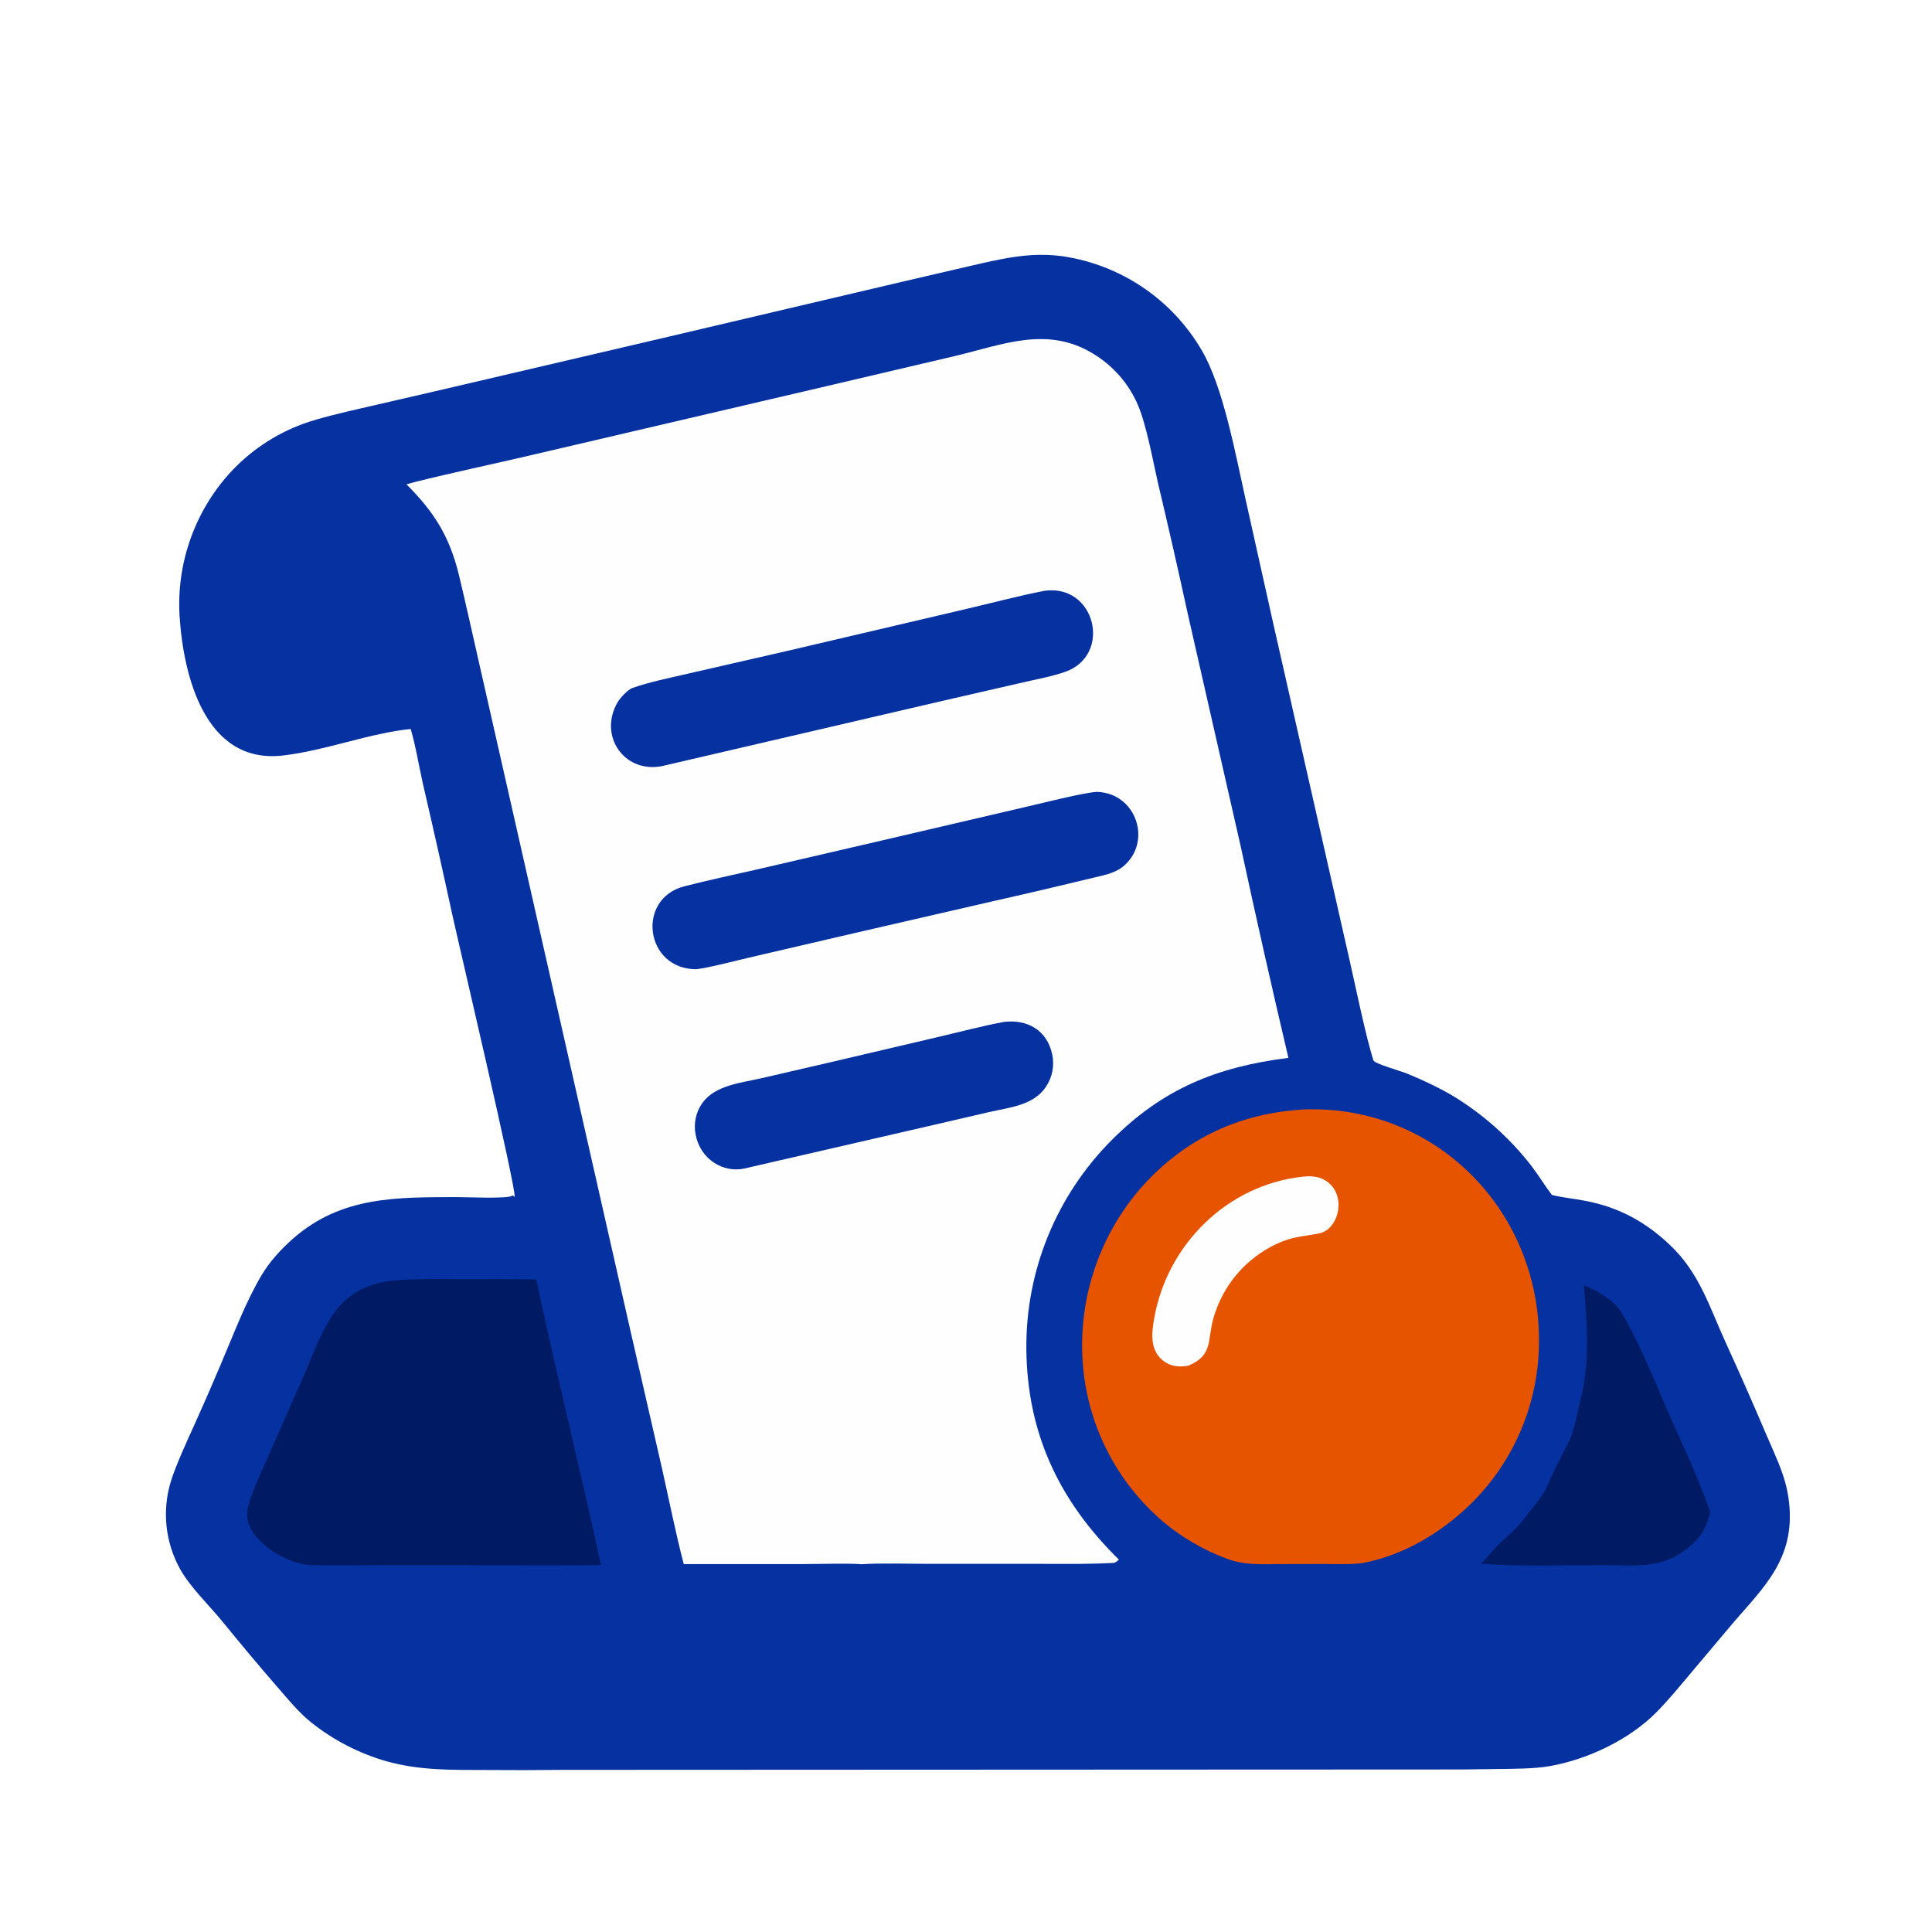
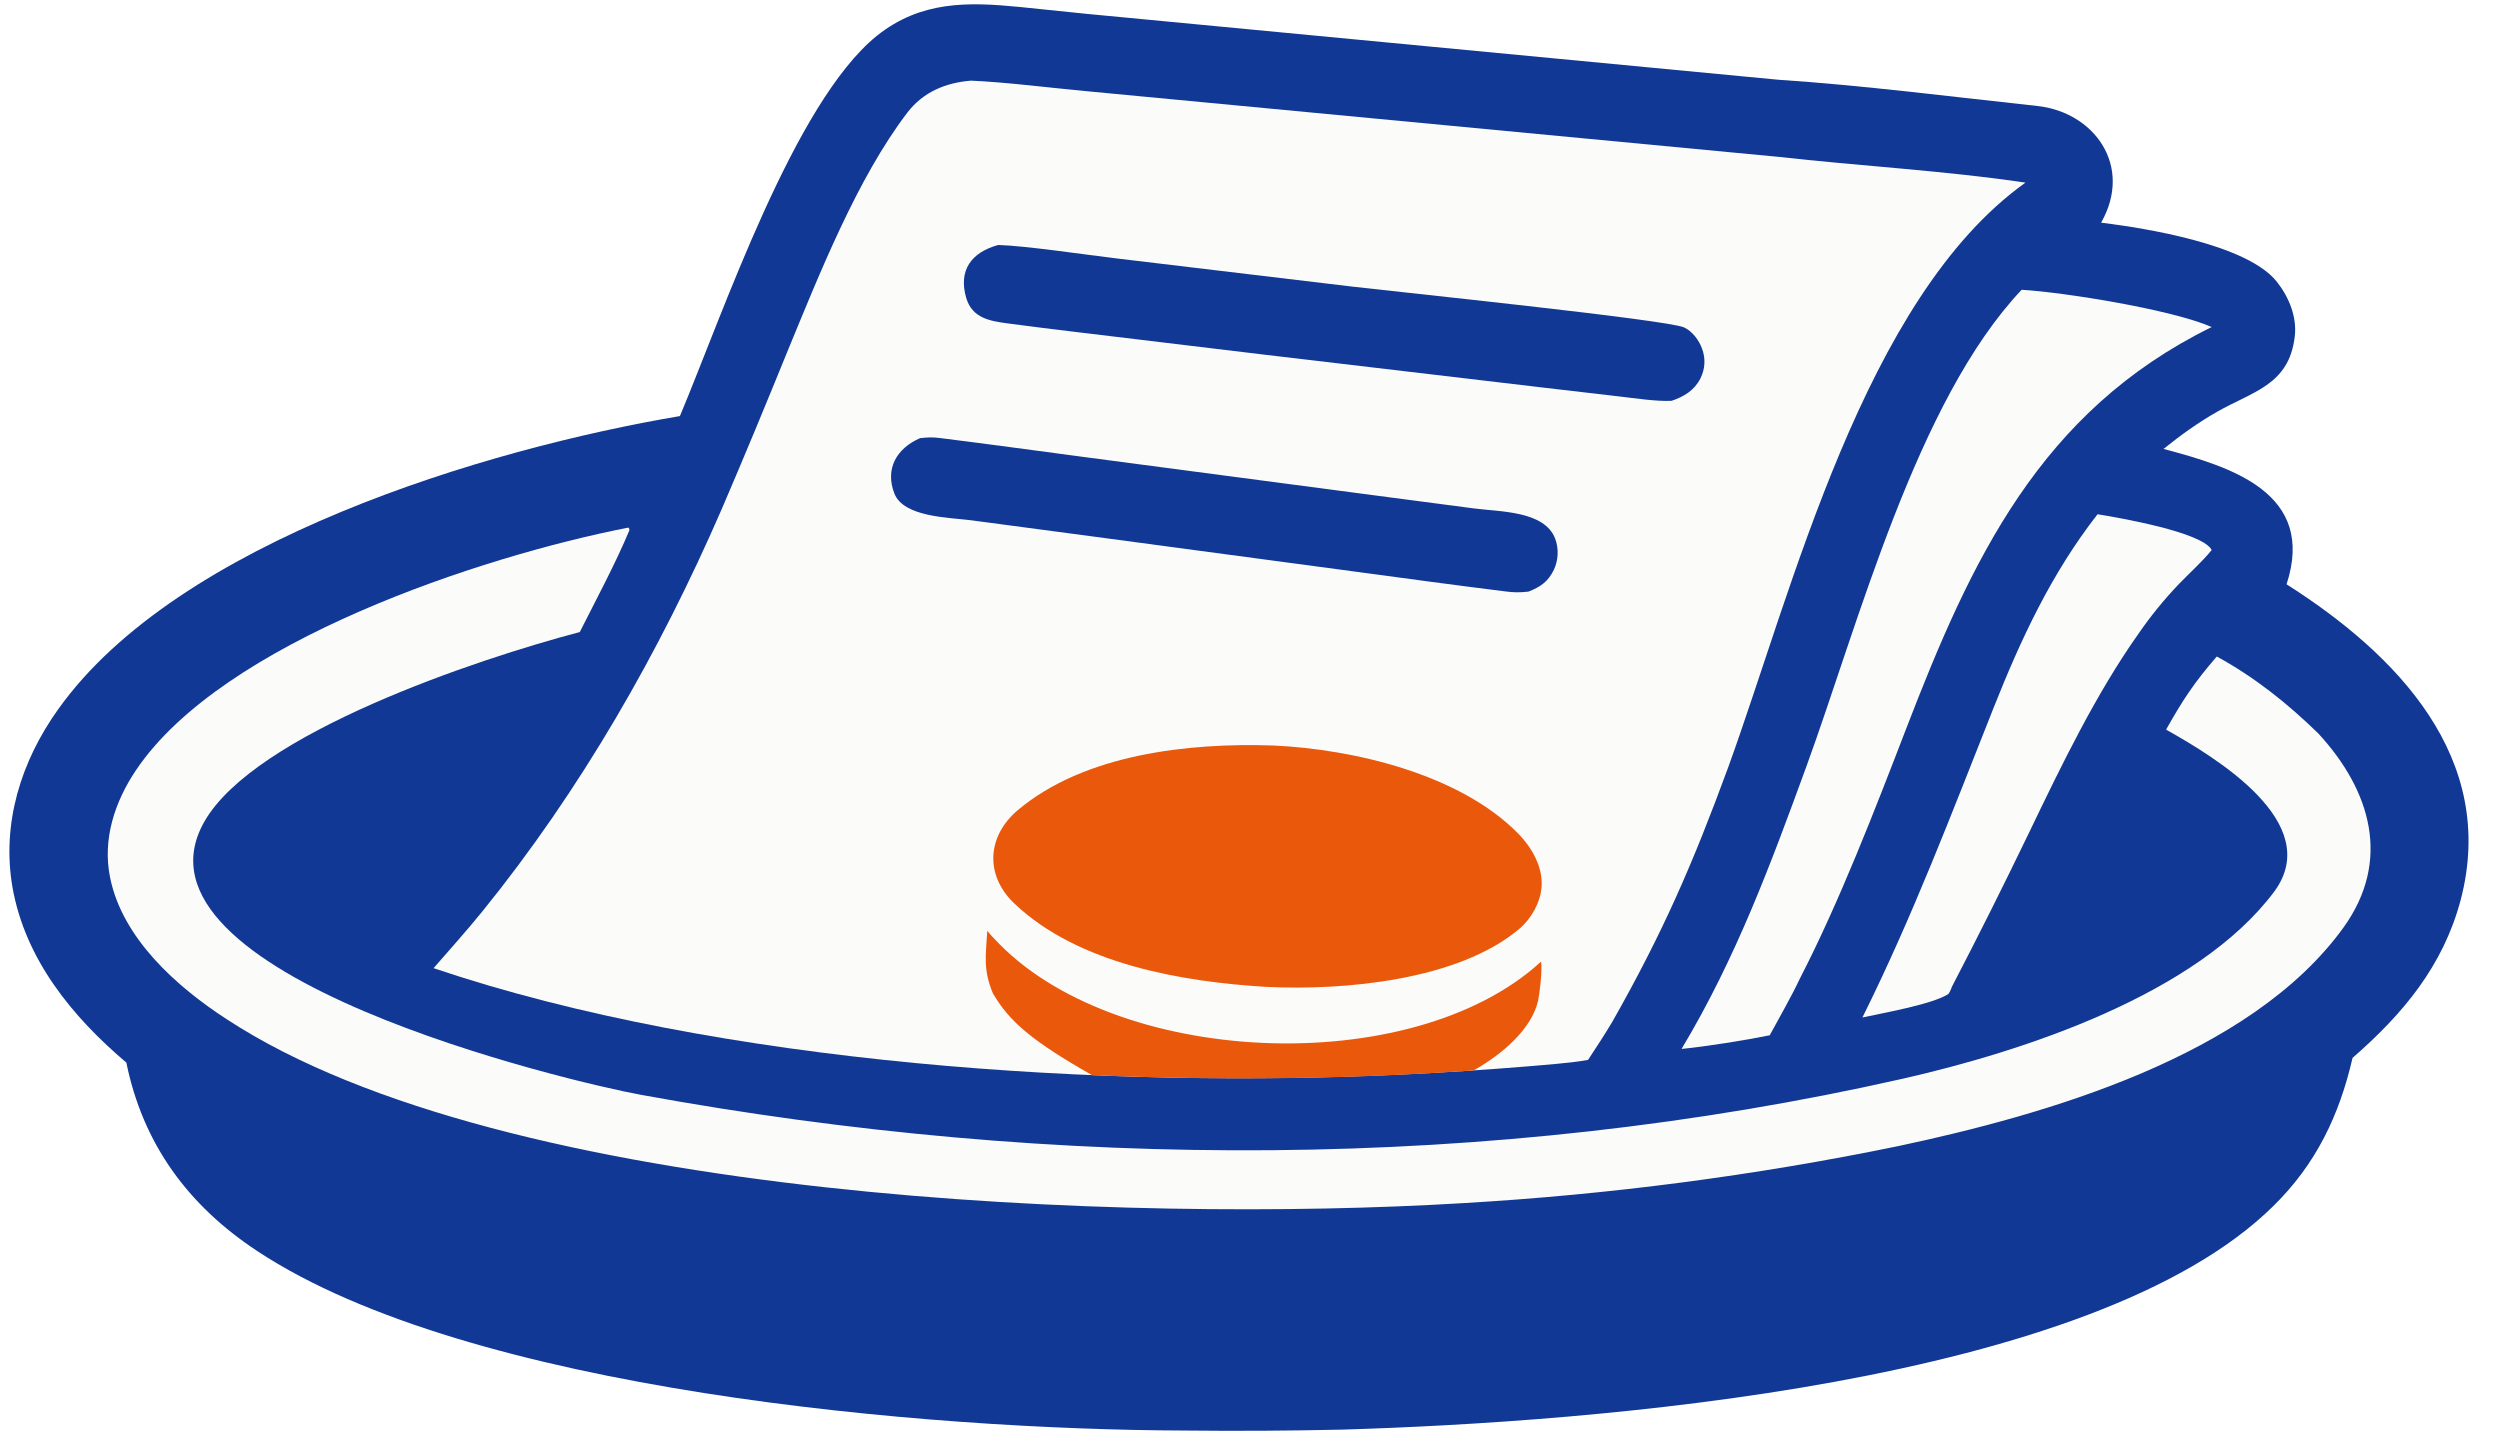
- <svg xmlns="http://www.w3.org/2000/svg" version="1.1" style="display: block;" viewBox="0 -13 1024 1024" width="500" height="500">
-   <path fill="#0531A1" d="M546.908 122.214C552.363 121.873 557.839 122.077 563.254 122.822C594.019 127.364 621.068 145.607 636.807 172.429C648.269 191.647 654.951 228.226 660.022 250.965L674.667 316.66L715.657 497.477C718.599 510.488 723.723 535.499 727.906 548.974C728.469 550.786 742.428 554.654 745.703 555.989C753.538 559.183 764.361 564.227 771.695 568.846C786.957 578.377 800.428 590.512 811.496 604.7C815.386 609.749 818.626 615.208 822.514 620.338C827.458 621.65 834.855 622.389 840.228 623.464C857.99 626.825 872.249 634.632 885.23 646.992C900.722 661.742 905.851 679.243 914.409 698.024C921.773 714.118 928.918 730.312 935.842 746.601C942.334 761.903 948.287 772.587 948.644 789.498C949.219 816.81 931.704 831.333 915.854 850.406L895.538 874.534C889.884 881.252 884.248 888.139 878.073 894.399C863.622 909.048 841.707 919.45 821.564 923.053C813.288 924.534 802.356 924.494 793.816 924.624C781.986 924.836 770.154 924.918 758.323 924.868L665.962 924.904L297.625 925.07C284.706 925.227 271.786 925.25 258.867 925.138C240.272 925.051 223.044 925.581 204.835 920.512C190.401 916.37 176.921 909.431 165.162 900.091C158.053 894.437 152.462 887.393 146.525 880.581C136.799 869.421 127.27 857.941 117.906 846.47C110.911 837.9 100.665 828.102 95.433 818.6C87.603 804.485 85.826 787.801 90.506 772.354C93.066 763.81 99.713 749.494 103.587 740.938C108.167 730.774 112.622 720.554 116.951 710.281C123.699 694.583 129.945 677.515 138.669 662.832C142.973 655.588 149.081 648.949 155.398 643.418C181.063 620.947 210.363 621.583 242.308 621.488C246.908 621.474 268.552 622.478 271.366 620.811C271.484 620.741 271.594 620.659 271.708 620.583L272.75 621.374C273.946 618.117 243.051 486.997 239.675 471.547C234.694 448.566 229.542 425.623 224.219 402.719C222.064 393.288 220.371 382.462 217.674 373.382C195.993 375.505 172.426 384.878 149.862 387.447C108.637 392.141 97.192 345.067 95.186 313.587C93.501 286.074 102.851 259.025 121.166 238.425C131.998 226.327 145.654 217.096 160.917 211.555C169.267 208.532 181.609 205.699 190.395 203.645L230.471 194.413L354.575 165.404L477.544 136.484L513.081 128.225C523.9 125.745 535.832 122.825 546.908 122.214Z" />
-   <path fill="#FEFEFE" d="M215.442 243.731C217.03 243.244 218.631 242.798 220.242 242.393C239.528 237.559 260.153 233.24 279.672 228.669L437.609 191.78L506.287 175.664C531.713 169.594 555.058 159.63 579.377 174.453C589.985 180.832 598.312 190.393 603.173 201.778C607.786 212.766 611.045 231.162 613.819 243.281C619.284 266.251 624.527 289.274 629.546 312.346L657.633 435.75C665.687 473.146 674.106 510.463 682.887 547.696C645.172 552.433 616.245 563.976 588.949 591.553C559.833 620.859 543.644 660.59 543.988 701.899C544.371 746.752 561.406 782.566 593.047 813.636C592.251 814.368 591.234 815.304 590.147 815.364C578.266 816.03 565.508 815.916 553.674 815.88L492.879 815.878C481.925 815.862 467.376 815.398 456.67 816.069C450.445 815.506 433.022 815.989 426.076 815.991L362.412 816.015C358.247 800.241 354.48 781.379 350.887 765.357L334.02 691.761L274.806 430.499L253.157 334.991C249.903 320.653 246.743 306.274 243.295 291.976C238.359 271.511 230.154 258.379 215.442 243.731Z" />
-   <path fill="#0531A1" d="M581.304 406.701C602.448 407.296 610.911 433.362 595.276 446.256C592.283 448.725 588.11 450.144 584.413 451.042C565.721 455.586 546.076 460.224 527.4 464.413L453.899 481.325L397.233 494.504C390 496.173 375.965 499.891 369.086 500.704C341.84 500.787 337.025 463.324 362.755 456.749C375.308 453.542 387.968 450.822 400.607 447.967L467.53 432.452L544.716 414.432C553.176 412.494 573.996 407.198 581.304 406.701Z" />
-   <path fill="#0531A1" d="M553.566 300.144C580.668 296.318 589.618 334.159 564.676 343.055C558.11 345.397 549.779 346.945 542.898 348.534L500.048 358.358L350.543 393.132C330.362 396.748 317.058 376.508 327.441 359.065C328.711 356.931 332.722 352.531 335.185 351.661C344.383 348.412 354.246 346.474 363.773 344.253L418.915 331.614L511.26 309.964C524.609 306.848 540.26 302.726 553.566 300.144Z" />
-   <path fill="#0531A1" d="M532.03 528.651C544.481 527.089 555.01 533.03 557.691 545.855C558.959 551.773 557.771 557.953 554.398 562.978C547.847 572.94 535.037 573.934 524.165 576.437L495.748 583.029L394.113 606.432C388.752 607.451 383.204 606.35 378.638 603.361C373.259 599.901 369.81 594.497 368.669 588.224C367.556 582.427 368.853 576.426 372.262 571.607C379.046 562.124 392.929 560.939 403.78 558.432L439.297 550.215L498.388 536.354C508.958 533.87 521.481 530.6 532.03 528.651Z" />
-   <path fill="#E75400" d="M688.541 575.211C691.407 574.915 695.266 574.9 698.174 574.964C765.04 576.448 815.953 631.263 815.709 697.769C815.726 729.877 802.981 760.675 780.281 783.383C764.834 798.701 744.517 811.162 722.746 815.342C717.77 816.298 707.454 815.977 702.125 815.948L678.062 815.998C668.106 816.039 659.845 816.664 650.368 813.189C638.243 808.743 626.234 801.781 616.408 793.469C591.819 772.472 576.555 742.586 573.958 710.357C571.237 676.88 581.859 643.684 603.508 618.004C625.76 592.096 654.429 577.7 688.541 575.211Z" />
-   <path fill="#FEFEFE" d="M690.318 610.695C693.167 610.289 696.517 610.337 699.262 611.213C703.017 612.378 706.127 615.037 707.862 618.565C711.954 626.712 707.846 639.051 698.997 640.771C690.138 642.493 685.307 642.273 676.637 646.288C660.223 653.965 647.973 668.417 643.089 685.866C639.872 697.278 643.045 705.341 629.883 710.827C625.106 711.695 620.62 711.345 616.662 708.346C609.291 702.685 610.363 693.539 611.785 685.53C618.71 646.539 650.531 615.023 690.318 610.695Z" />
-   <path fill="#001B63" d="M215.721 665.25C224.224 664.714 235.685 664.984 244.337 664.977C257.629 664.894 270.922 664.937 284.214 665.106C295.024 715.662 307.642 766.129 318.55 816.518C291.063 816.94 262.687 816.576 235.125 816.541L188.46 816.61C180.927 816.621 173.008 816.792 165.358 816.527C152.411 816.513 131.33 803.874 130.865 789.921C130.646 783.349 139.121 765.849 142.104 758.994L158.973 720.738C172.44 690.943 176.488 665.953 215.721 665.25Z" />
-   <path fill="#001B63" d="M839.449 668.32C846.003 670.486 855.752 676.444 859.348 682.507C867.541 696.325 874.428 712.594 880.7 727.447C889.128 747.406 899.49 767.915 906.398 788.348C904.993 794.734 902.682 800.051 897.892 804.638C882.758 819.13 868.477 816.631 849.375 816.555C828.942 816.573 804.945 817.418 784.925 815.779C788.367 812.359 791.349 808.45 794.716 805.185C798.956 801.073 802.686 798.293 806.541 793.564C810.413 788.204 817.451 780.717 820.047 774.601C823.47 766.538 827.362 759.238 831.337 751.456C834.674 744.924 835.858 736.219 837.637 729.164C842.833 708.56 841.162 689.176 839.449 668.32Z" />
+ <svg xmlns="http://www.w3.org/2000/svg" width="776" height="445" viewBox="14 69 776 445">
+   <path fill="#113894" transform="scale(0.999654 0.999804)" d="M566.2 93.77C592.46 95.51 620.33 99.08 646.64 101.92C664.2 103.83 676.45 120.47 666.42 138.14C680.73 139.91 711.43 144.93 720.76 156.22C724.64 160.98 727.33 167.36 726.53 173.63C724.71 188.55 713.56 190.51 702.49 196.82C696.55 200.2 691.1 204.12 685.8 208.39C706.77 213.94 733.26 222.06 724 250.42C757.94 271.97 789.73 304.28 778.03 348.53C772.57 368.95 760.15 383.8 744.49 397.45C740.38 415.32 733.1 430.46 719.97 443.36C663.97 498.81 508.93 510.48 430.94 512.85C414.56 513.22 398.19 513.32 381.82 513.14C301.9 512.88 159.71 500.91 93.89 457.42C72.46 443.31 58.38 424.19 53.24 398.91C36.39 384.63 21.83 366.85 17.88 344.48C14.46 324.76 20.49 305.4 32.04 289.26C69.22 236.95 164.93 208.37 225.12 198.19C238.49 166.39 260.56 100.92 286.26 80.14C299.87 69.28 314.34 69.56 330.78 71.19L351.28 73.3L566.2 93.77Z" />
+   <path fill="#FBFBF9" transform="scale(0.999654 0.999804)" d="M315.53 94.05C326.84 94.56 339.66 96.24 351.13 97.3L566.04 117.69C590.75 120.48 618.64 122.07 642.93 125.71C592.78 161.48 570.55 252.37 550.62 307.25C539.62 337.2 530.37 358.51 514.63 386.26C512.17 390.37 509.72 394.1 507.11 398.07C501.89 399.03 493.66 399.62 488.29 400.08C475.71 401.12 463.29 401.93 450.71 402.53C357.61 407.15 237.3 399.56 148.63 369.59C153.69 363.78 158.78 358.12 163.66 352.12C194.35 314.28 218.79 271.53 238.17 226.92C245.17 210.64 251.94 194.28 258.58 177.94C268.39 154.19 280.17 124.38 295.76 103.95C300.66 97.57 307.62 94.69 315.53 94.05Z" />
+   <path fill="#113894" transform="scale(0.999654 0.999804)" d="M323.94 145.07C332.62 145.32 351.59 148.17 360.84 149.26L434.12 158.02C446.67 159.51 531.88 168.29 536.94 170.67C539.49 171.84 541.59 174.7 542.5 177.25C543.65 180.3 543.47 183.56 542 186.5C540.09 190.25 536.87 192.16 533.04 193.45C528.38 193.69 521.76 192.66 516.93 192.11L493.83 189.42L406.59 179.12L348.49 172.13C341.32 171.25 334.02 170.39 326.84 169.41C321.37 168.68 315.86 167.76 314.02 161.51C311.52 152.91 315.63 147.36 323.94 145.07Z" />
+   <path fill="#113894" transform="scale(0.999654 0.999804)" d="M299.7 205.04C302.04 204.79 303.54 204.7 305.91 205.01C321 206.9 336.19 208.98 351.29 210.99L435.17 222.06L471.61 226.85C479.74 227.93 493.61 227.55 496.92 236.3C498.06 239.43 497.89 242.89 496.5 245.91C494.66 249.67 492.25 251.26 488.58 252.69C485.82 252.99 484.15 252.98 481.39 252.62C465.64 250.66 449.91 248.52 434.29 246.41L352.61 235.47L315.55 230.54C308.66 229.65 294.61 229.59 291.73 222.26C288.73 214.6 292.39 208.2 299.7 205.04Z" />
+   <path fill="#FBFBF9" transform="scale(0.999654 0.999804)" d="M209.06 232.82C209.46 233.05 209.22 232.86 209.46 233.58C205.27 243.69 199.02 255.35 194.03 265.24C162.24 273.6 93.019 296.71 77.44 324.13C50.39 371.76 191.11 404.91 213.02 408.91C341.79 432.48 476.67 432.85 604.56 403.97C642.13 395.47 696.4 377.77 720.28 345.68C735.67 324.46 702.09 304.23 686.59 295.53C691.89 286.13 695.29 280.99 702.33 272.83C713.96 279.17 724.32 287.4 733.87 296.74C750.18 314.43 756.59 336.2 741.72 356.91C712.77 397.07 649.04 415.12 603.45 424.83C558.92 434 513.68 439.9 468.27 442.54C365.21 448.79 170.94 442.18 84.32 385.39C68.9 375.37 51.97 360.38 48.17 341.37C45.8 329.57 49.6 317.97 56.24 308.11C83.06 268.22 163.5 241.74 209.06 232.82Z" />
+   <path fill="#EA580C" transform="scale(0.999654 0.999804)" d="M409.33 300.46C434.39 301.6 467.31 309.38 485.41 327.8C489.58 332.02 493.07 338.09 492.69 344.15C492.4 349.06 489.54 354.19 485.82 357.34C466.73 373.46 431.2 376.55 407.36 375.41C381.03 373.84 348.79 368.36 328.97 349.52C319.76 340.76 320.43 328.64 330.05 320.52C350.79 303.08 383.18 299.58 409.33 300.46Z" />
+   <path fill="#FBFBF9" transform="scale(0.999654 0.999804)" d="M641.74 158.98C655.26 159.78 688.57 165.18 700.75 170.55C647.41 196.72 626.08 242.82 605.83 295.39C596.18 320.44 585.1 349.14 572.92 372.74C570.31 378.32 566.51 384.9 563.52 390.43C555.92 391.98 543.89 393.89 536.14 394.67C553.07 366.41 563.76 337.48 574.9 306.98C591.04 262.76 609.15 193.4 641.74 158.98Z" />
+   <path fill="#FBFBF9" transform="scale(0.999654 0.999804)" d="M665.31 228.67C671.64 229.69 697.9 234.19 700.75 239.77C697.98 243.24 693.55 247.21 690.38 250.53C685.88 255.26 681.76 260.33 678.07 265.69C664.84 284.34 654 306.81 644.03 327.54C636.28 343.61 628.29 359.61 620.04 375.45C619.99 375.78 619.2 377.52 618.95 377.64C614.05 380.84 597.76 383.69 592.3 384.9C607.88 353.57 620.04 321.49 632.96 288.93C641.5 267.42 650.99 247.02 665.31 228.67Z" />
+   <path fill="#EA580C" transform="scale(0.999654 0.999804)" d="M492.52 367.55C492.96 369.86 492.11 377.2 491.63 379.54C489.7 388.34 480.71 396.18 471.56 401.35C443.54 403.29 424.11 403.59 412.28 403.74C400.42 403.88 380.82 403.95 353.12 402.83C334.44 392.18 327.41 386.18 322.3 377.4C319.22 369.92 320.11 365.92 320.56 358C321.18 358.76 321.8 359.51 322.53 360.23C359.31 400.35 452.28 404.51 492.52 367.55Z" />
</svg>
